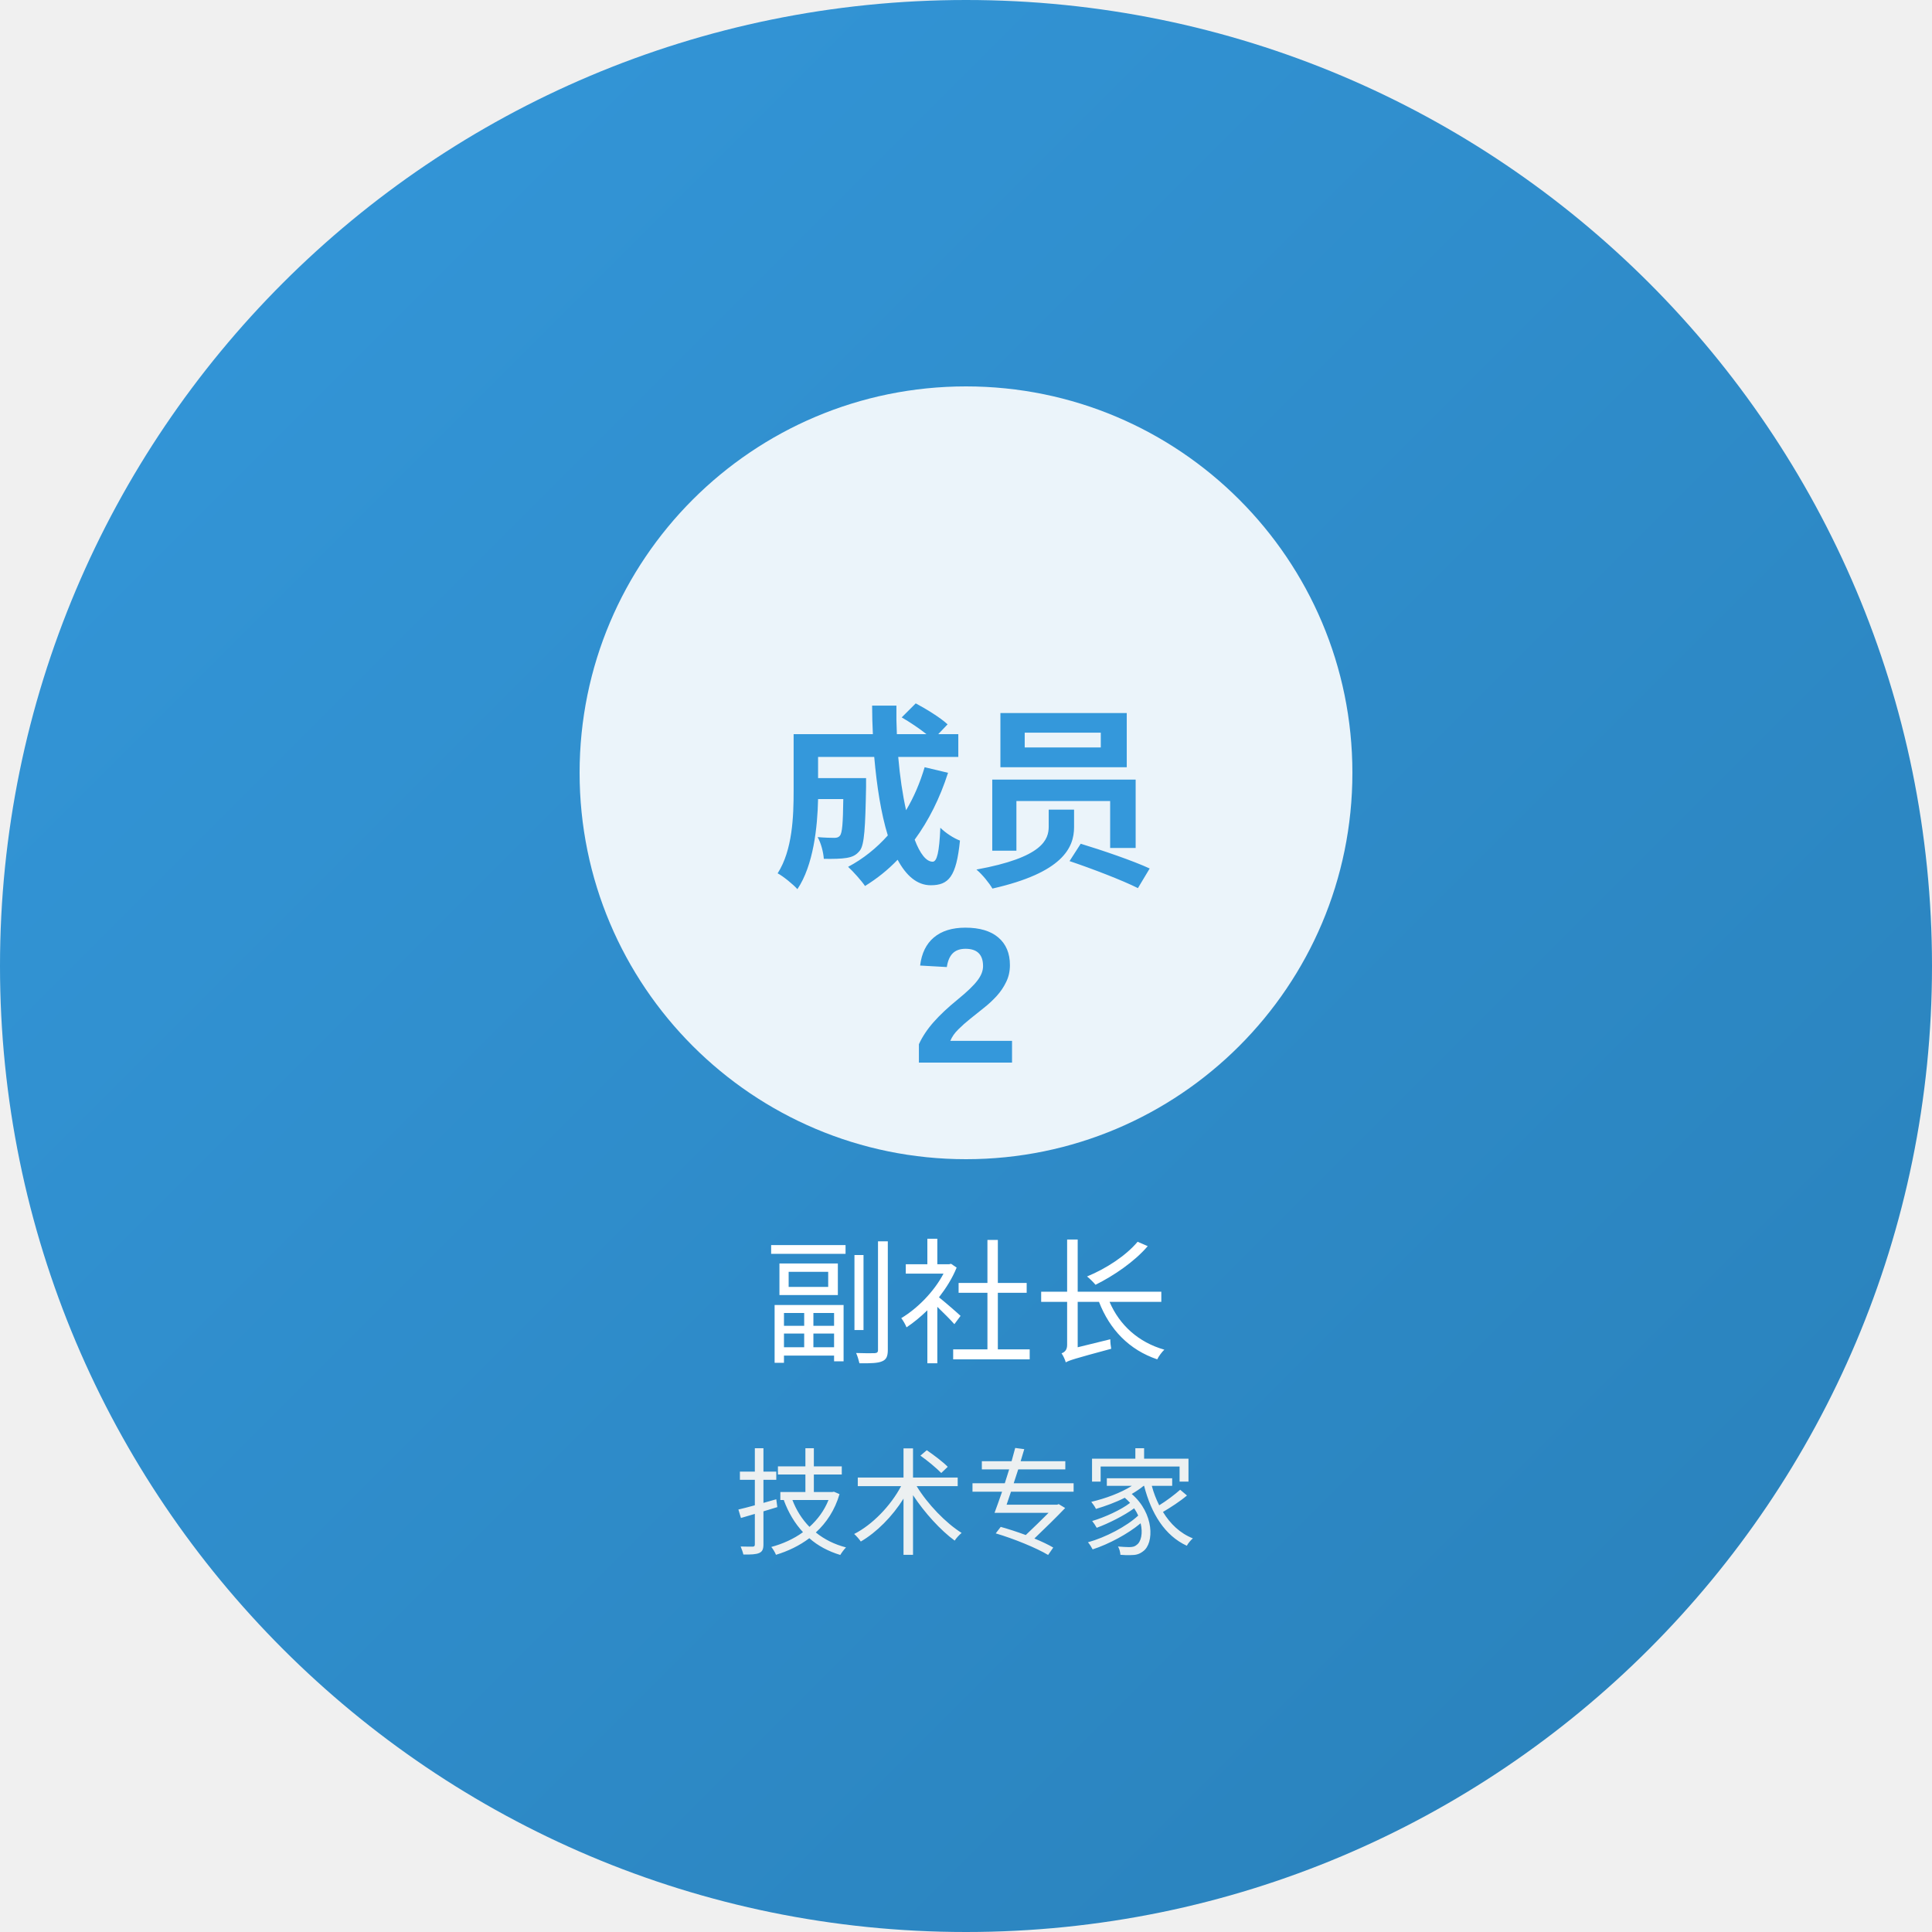
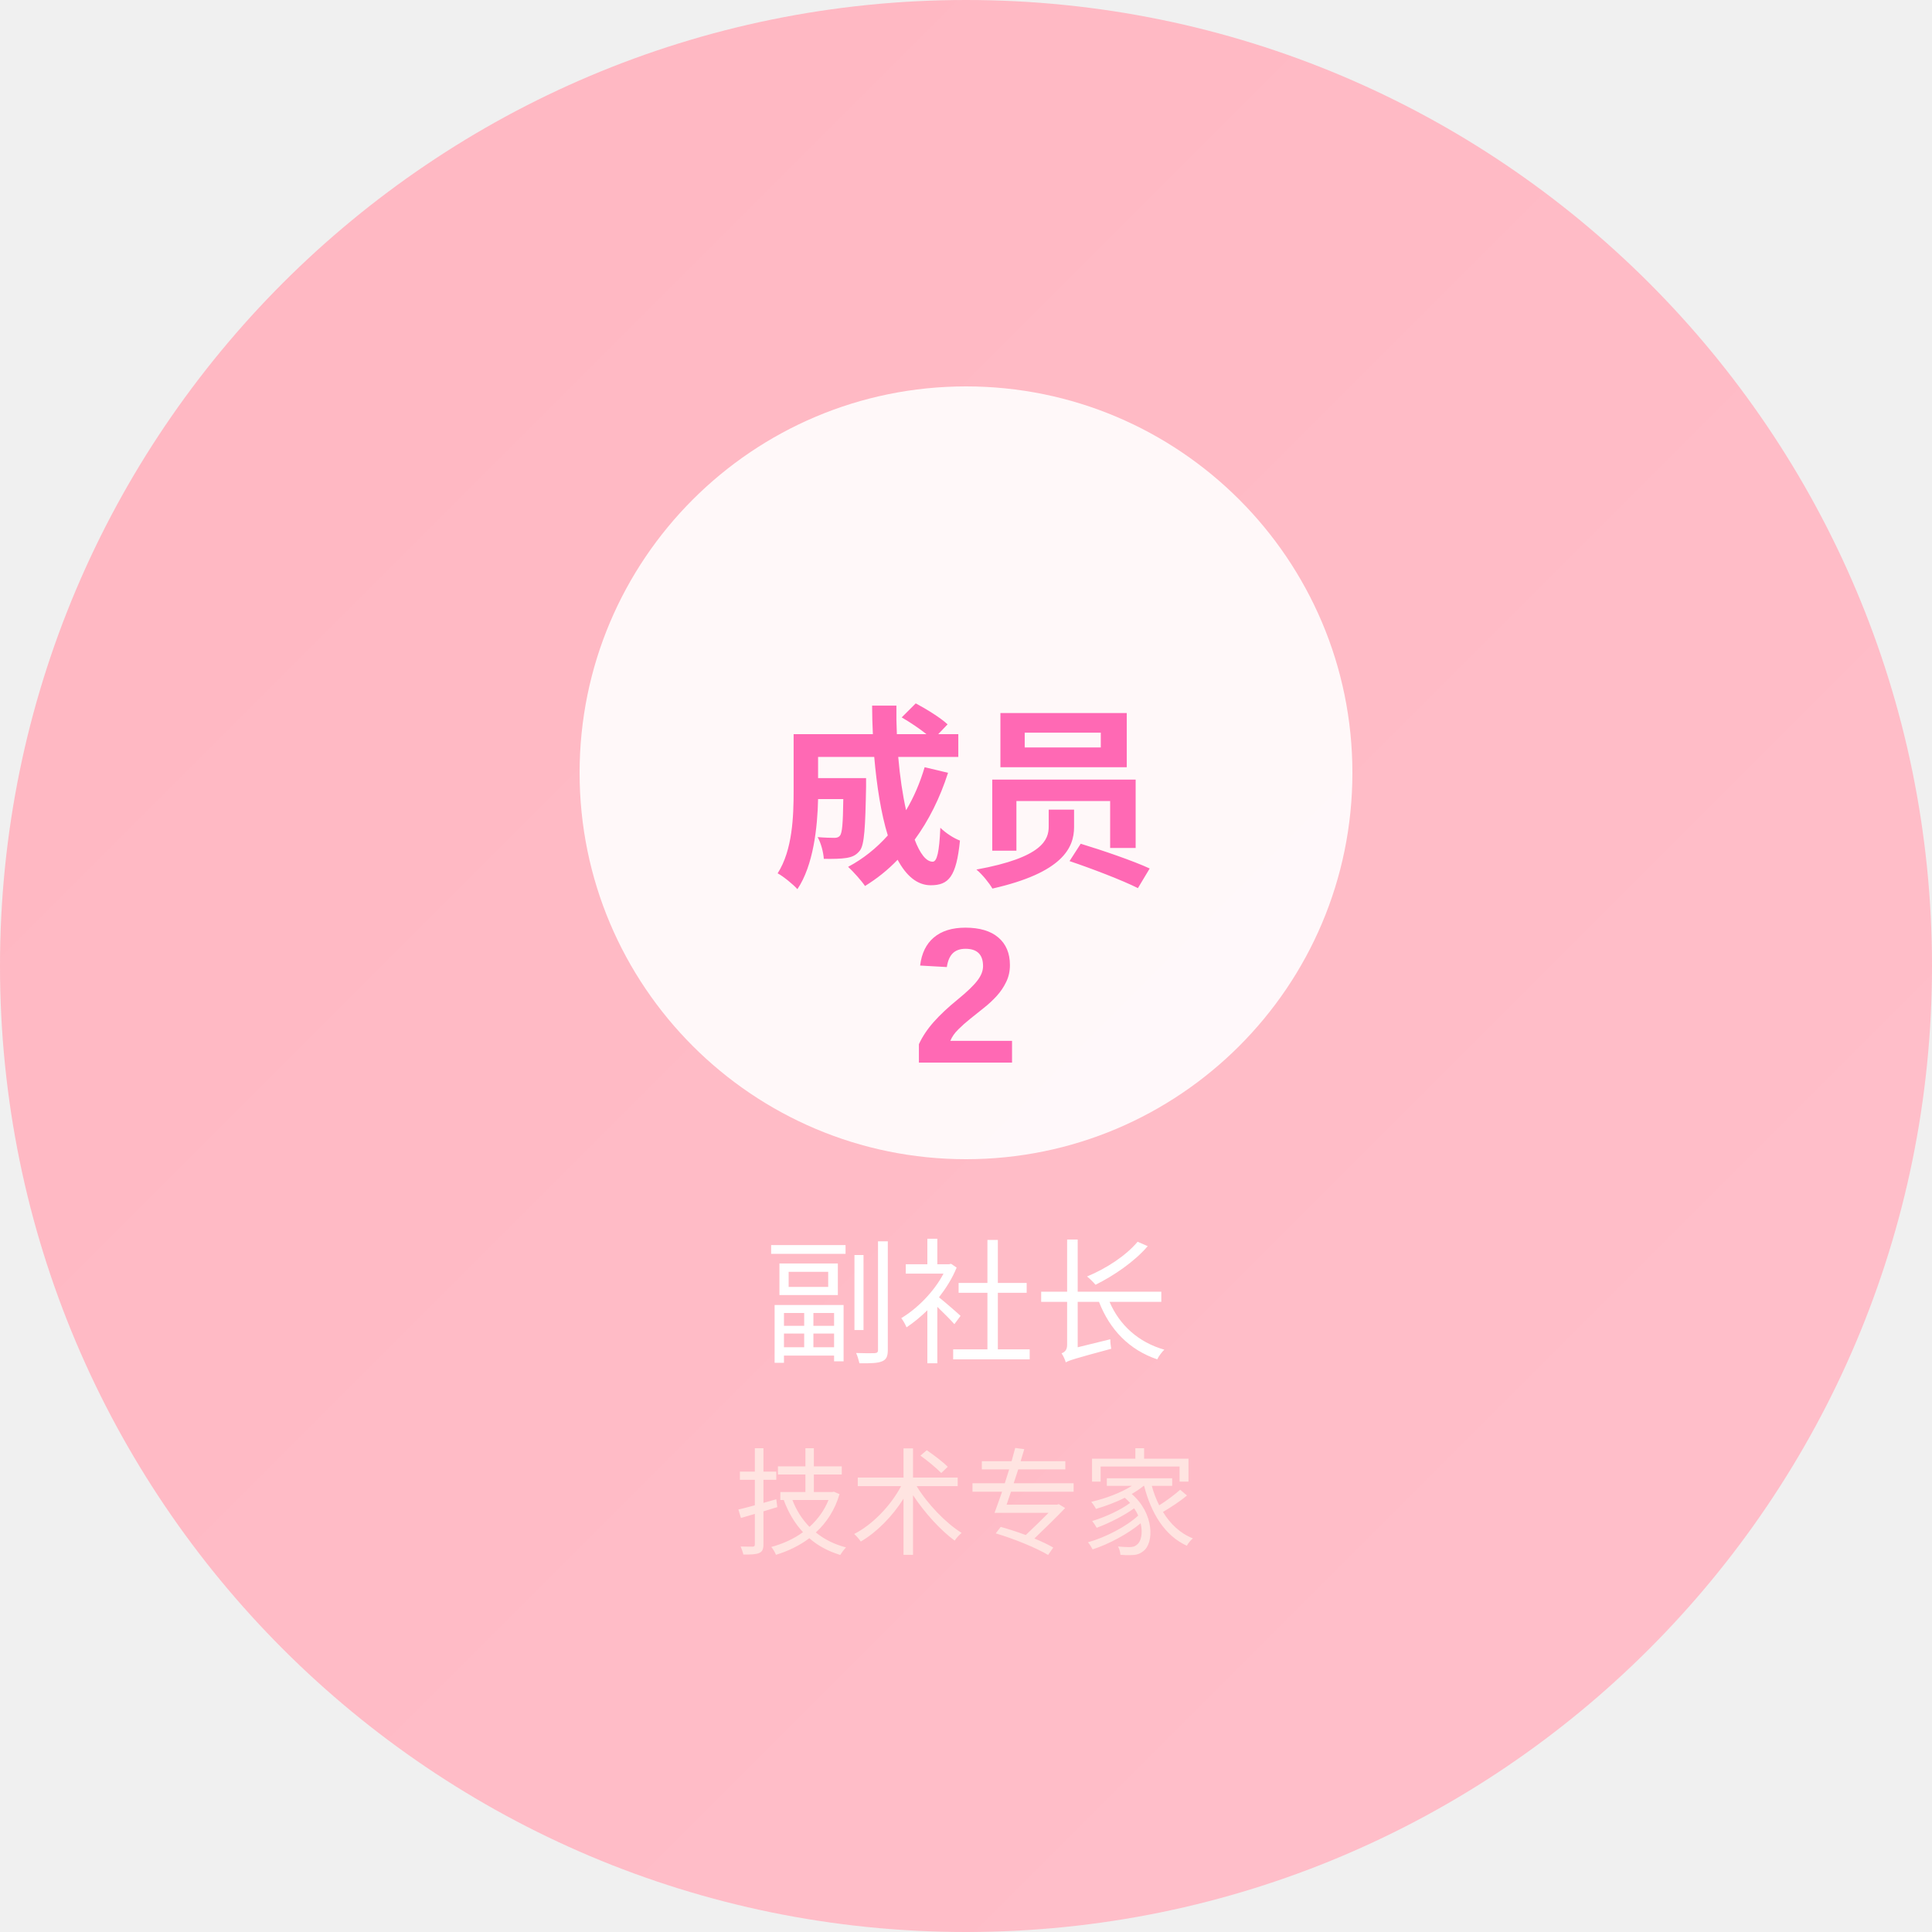
<svg xmlns="http://www.w3.org/2000/svg" width="200" height="200">
  <defs>
    <linearGradient id="member2Bg" x1="0%" y1="0%" x2="100%" y2="100%">
-       <stop offset="0%" style="stop-color:#3498db;stop-opacity:1" />
-       <stop offset="100%" style="stop-color:#2980b9;stop-opacity:1" />
+       <stop offset="0%" style="stop-color:#FFB6C1;stop-opacity:1" />
+       <stop offset="100%" style="stop-color:#FFC0CB;stop-opacity:1" />
    </linearGradient>
  </defs>
  <rect width="100%" height="100%" fill="url(#member2Bg)" rx="100" />
  <circle cx="100" cy="80" r="40" fill="white" opacity="0.9" />
-   <text x="100" y="90" font-family="Arial, sans-serif" font-size="20" font-weight="bold" text-anchor="middle" fill="#3498db">成员</text>
-   <text x="100" y="110" font-family="Arial, sans-serif" font-size="20" font-weight="bold" text-anchor="middle" fill="#3498db">2</text>
+   <text x="100" y="90" font-family="Arial, sans-serif" font-size="20" font-weight="bold" text-anchor="middle" fill="#FF69B4">成员</text>
+   <text x="100" y="110" font-family="Arial, sans-serif" font-size="20" font-weight="bold" text-anchor="middle" fill="#FF69B4">2</text>
  <text x="100" y="140" font-family="Arial, sans-serif" font-size="14" text-anchor="middle" fill="white">副社长</text>
-   <text x="100" y="160" font-family="Arial, sans-serif" font-size="12" text-anchor="middle" fill="#ecf0f1">技术专家</text>
+   <text x="100" y="160" font-family="Arial, sans-serif" font-size="12" text-anchor="middle" fill="#FFE4E1">技术专家</text>
</svg>
